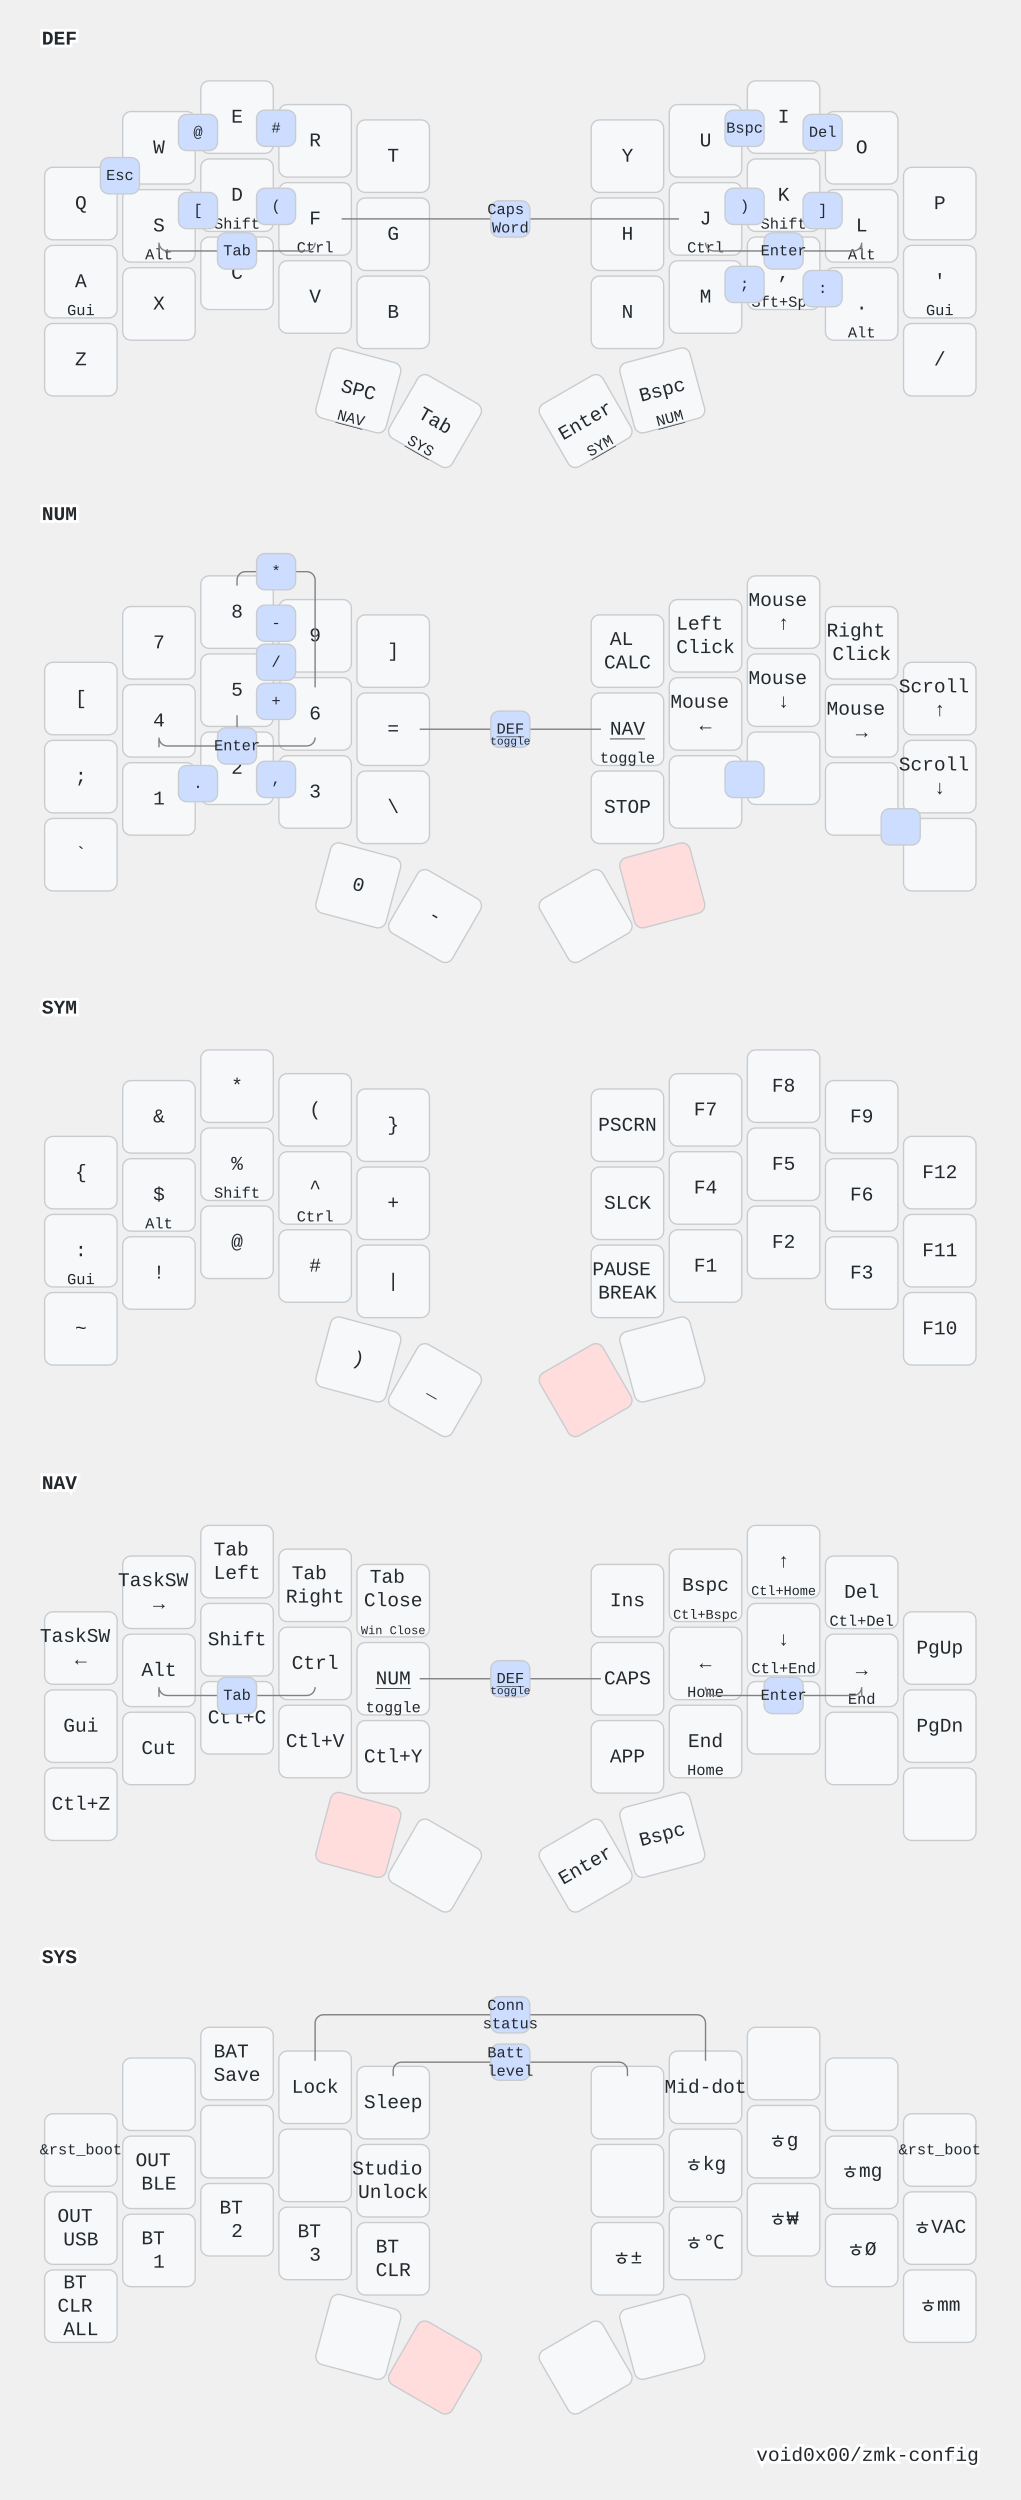
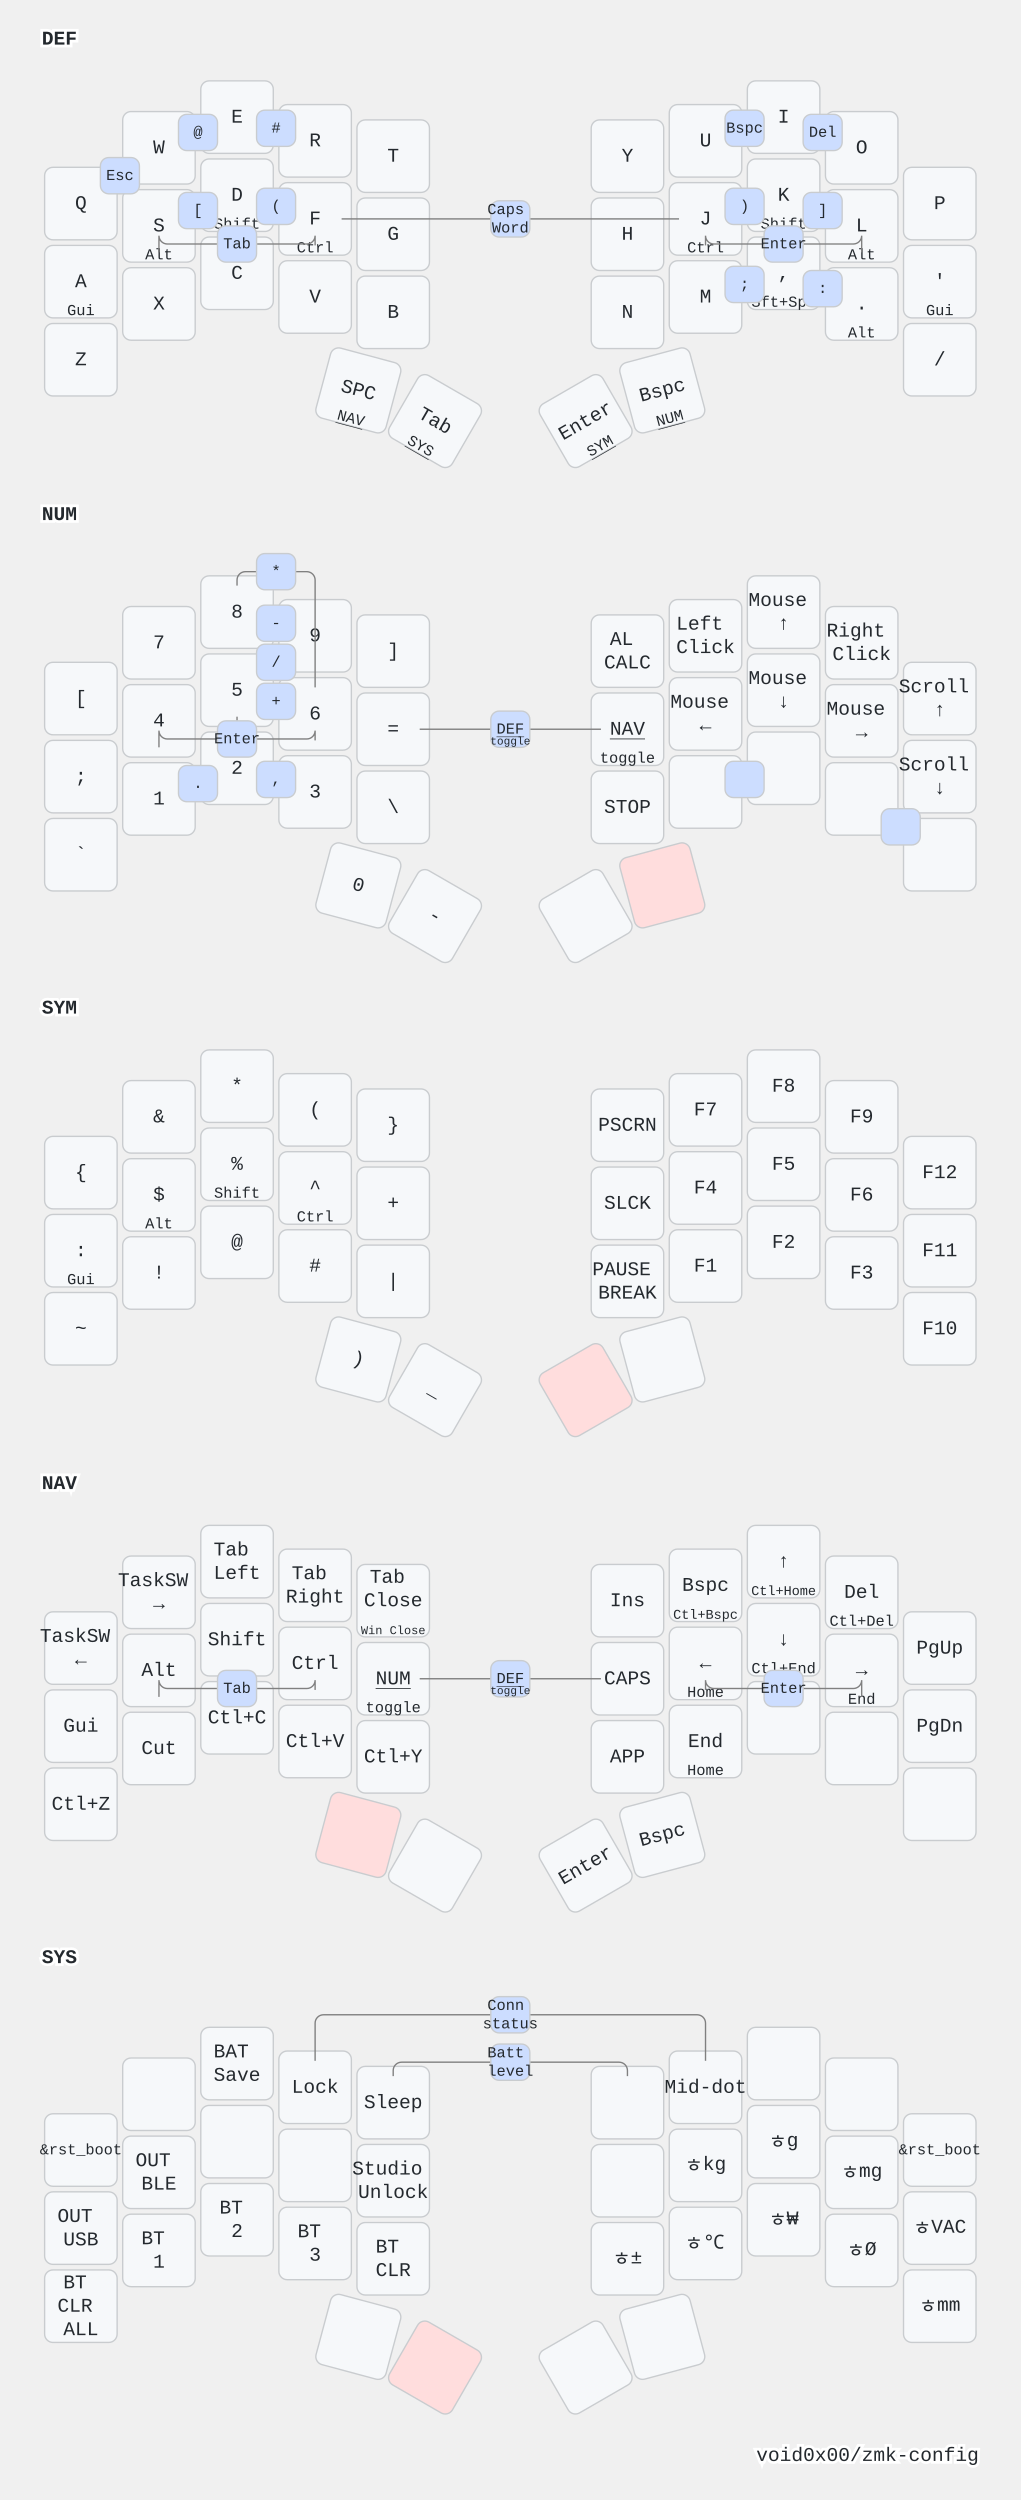
<svg xmlns="http://www.w3.org/2000/svg" xmlns:xlink="http://www.w3.org/1999/xlink" width="732" height="1793" viewBox="0 0 732 1793" class="keymap">
  <defs>/* start glyphs */
<svg id="mdi:play-pause">
      <svg id="mdi-play-pause" viewBox="0 0 24 24">
        <path d="M3,5V19L11,12M13,19H16V5H13M18,5V19H21V5" />
      </svg>
    </svg>
    <svg id="mdi:skip-backward">
      <svg id="mdi-skip-backward" viewBox="0 0 24 24">
        <path d="M20,5V19L13,12M6,5V19H4V5M13,5V19L6,12" />
      </svg>
    </svg>
    <svg id="mdi:skip-forward">
      <svg id="mdi-skip-forward" viewBox="0 0 24 24">
        <path d="M4,5V19L11,12M18,5V19H20V5M11,5V19L18,12" />
      </svg>
    </svg>
    <svg id="mdi:volume-high">
      <svg id="mdi-volume-high" viewBox="0 0 24 24">
        <path d="M14,3.23V5.29C16.89,6.15 19,8.83 19,12C19,15.17 16.89,17.84 14,18.7V20.77C18,19.86 21,16.28 21,12C21,7.72 18,4.14 14,3.23M16.5,12C16.5,10.23 15.5,8.71 14,7.97V16C15.5,15.29 16.5,13.76 16.5,12M3,9V15H7L12,20V4L7,9H3Z" />
      </svg>
    </svg>
    <svg id="mdi:volume-medium">
      <svg id="mdi-volume-medium" viewBox="0 0 24 24">
        <path d="M5,9V15H9L14,20V4L9,9M18.5,12C18.5,10.23 17.5,8.71 16,7.97V16C17.5,15.29 18.5,13.76 18.5,12Z" />
      </svg>
    </svg>
    <svg id="mdi:volume-off">
      <svg id="mdi-volume-off" viewBox="0 0 24 24">
        <path d="M12,4L9.91,6.09L12,8.18M4.27,3L3,4.27L7.73,9H3V15H7L12,20V13.27L16.25,17.53C15.58,18.04 14.83,18.46 14,18.7V20.77C15.38,20.45 16.63,19.82 17.68,18.96L19.73,21L21,19.73L12,10.73M19,12C19,12.94 18.8,13.82 18.46,14.64L19.97,16.15C20.62,14.91 21,13.5 21,12C21,7.72 18,4.14 14,3.23V5.29C16.89,6.15 19,8.83 19,12M16.5,12C16.5,10.23 15.5,8.71 14,7.97V10.18L16.45,12.63C16.5,12.43 16.5,12.21 16.5,12Z" />
      </svg>
    </svg>
  </defs>/* end glyphs */
<style>/* inherit to force styles through use tags */
svg path {
    fill: inherit;
}

/* font and background color specifications */
svg.keymap {
    font-family: SFMono-Regular,Consolas,Liberation Mono,Menlo,monospace;
    font-size: 14px;
    font-kerning: normal;
    text-rendering: optimizeLegibility;
    fill: #24292e;
}

/* default key styling */
rect.key {
    fill: #f6f8fa;
}

rect.key, rect.combo {
    stroke: #c9cccf;
    stroke-width: 1;
}

/* default key side styling, only used is draw_key_sides is set */
rect.side {
    filter: brightness(90%);
}

/* color accent for combo boxes */
rect.combo, rect.combo-separate {
    fill: #cdf;
}

/* color accent for held keys */
rect.held, rect.combo.held {
    fill: #fdd;
}

/* color accent for ghost (optional) keys */
rect.ghost, rect.combo.ghost {
    stroke-dasharray: 4, 4;
    stroke-width: 2;
}

text {
    text-anchor: middle;
    dominant-baseline: middle;
}

/* styling for layer labels */
text.label {
    font-weight: bold;
    text-anchor: start;
    stroke: white;
    stroke-width: 4;
    paint-order: stroke;
}

/* styling for optional footer */
text.footer {
    text-anchor: end;
    dominant-baseline: auto;
    stroke: white;
    stroke-width: 4;
    paint-order: stroke;
}

/* styling for combo tap, and key non-tap label text */
text.combo, text.hold, text.shifted, text.left, text.right {
    font-size: 11px;
}

text.hold {
    text-anchor: middle;
    dominant-baseline: auto;
}

text.shifted {
    text-anchor: middle;
    dominant-baseline: hanging;
}

text.left {
    text-anchor: start;
}

text.right {
    text-anchor: end;
}

text.layer-activator {
    text-decoration: underline;
}

/* styling for hold/shifted label text in combo box */
text.combo.hold, text.combo.shifted, text.combo.left, text.combo.right {
    font-size: 8px;
}

/* lighter symbol for transparent keys */
text.trans {
    fill: #7b7e81;
}

/* styling for combo dendrons */
path.combo {
    stroke-width: 1;
    stroke: gray;
    fill: none;
}

/* Start Tabler Icons Cleanup */
/* cannot use height/width with glyphs */
.icon-tabler &gt; path {
    fill: inherit;
    stroke: inherit;
    stroke-width: 2;
}
/* hide tabler's default box */
.icon-tabler &gt; path[stroke="none"][fill="none"] {
    visibility: hidden;
}
/* End Tabler Icons Cleanup */

@media (prefers-color-scheme: dark) {
svg.keymap { fill: #d1d6db; }
rect.key { fill: #3f4750; }
rect.key, rect.combo { stroke: #60666c; }
rect.combo, rect.combo-separate { fill: #1f3d7a; }
rect.held, rect.combo.held { fill: #854747; }
text.label, text.footer { stroke: black; }
text.trans { fill: #7e8184; }
path.combo { stroke: #7f7f7f; }

}</style>
  <g transform="translate(30, 0)" class="layer-DEF">
    <text x="0" y="28" class="label" id="DEF">DEF</text>
    <g transform="translate(0, 56)">
      <g transform="translate(28, 90)" class="key keypos-0">
        <rect rx="6" ry="6" x="-26" y="-26" width="52" height="52" class="key" />
        <text x="0" y="0" class="key tap">Q</text>
      </g>
      <g transform="translate(84, 50)" class="key keypos-1">
        <rect rx="6" ry="6" x="-26" y="-26" width="52" height="52" class="key" />
        <text x="0" y="0" class="key tap">W</text>
      </g>
      <g transform="translate(140, 28)" class="key keypos-2">
        <rect rx="6" ry="6" x="-26" y="-26" width="52" height="52" class="key" />
        <text x="0" y="0" class="key tap">E</text>
      </g>
      <g transform="translate(196, 45)" class="key keypos-3">
        <rect rx="6" ry="6" x="-26" y="-26" width="52" height="52" class="key" />
        <text x="0" y="0" class="key tap">R</text>
      </g>
      <g transform="translate(252, 56)" class="key keypos-4">
        <rect rx="6" ry="6" x="-26" y="-26" width="52" height="52" class="key" />
        <text x="0" y="0" class="key tap">T</text>
      </g>
      <g transform="translate(420, 56)" class="key keypos-5">
        <rect rx="6" ry="6" x="-26" y="-26" width="52" height="52" class="key" />
        <text x="0" y="0" class="key tap">Y</text>
      </g>
      <g transform="translate(476, 45)" class="key keypos-6">
        <rect rx="6" ry="6" x="-26" y="-26" width="52" height="52" class="key" />
        <text x="0" y="0" class="key tap">U</text>
      </g>
      <g transform="translate(532, 28)" class="key keypos-7">
        <rect rx="6" ry="6" x="-26" y="-26" width="52" height="52" class="key" />
        <text x="0" y="0" class="key tap">I</text>
      </g>
      <g transform="translate(588, 50)" class="key keypos-8">
        <rect rx="6" ry="6" x="-26" y="-26" width="52" height="52" class="key" />
        <text x="0" y="0" class="key tap">O</text>
      </g>
      <g transform="translate(644, 90)" class="key keypos-9">
        <rect rx="6" ry="6" x="-26" y="-26" width="52" height="52" class="key" />
        <text x="0" y="0" class="key tap">P</text>
      </g>
      <g transform="translate(28, 146)" class="key keypos-10">
        <rect rx="6" ry="6" x="-26" y="-26" width="52" height="52" class="key" />
        <text x="0" y="0" class="key tap">A</text>
        <text x="0" y="24" class="key hold">Gui</text>
      </g>
      <g transform="translate(84, 106)" class="key keypos-11">
        <rect rx="6" ry="6" x="-26" y="-26" width="52" height="52" class="key" />
        <text x="0" y="0" class="key tap">S</text>
        <text x="0" y="24" class="key hold">Alt</text>
      </g>
      <g transform="translate(140, 84)" class="key keypos-12">
        <rect rx="6" ry="6" x="-26" y="-26" width="52" height="52" class="key" />
        <text x="0" y="0" class="key tap">D</text>
        <text x="0" y="24" class="key hold">Shift</text>
      </g>
      <g transform="translate(196, 101)" class="key keypos-13">
        <rect rx="6" ry="6" x="-26" y="-26" width="52" height="52" class="key" />
        <text x="0" y="0" class="key tap">F</text>
        <text x="0" y="24" class="key hold">Ctrl</text>
      </g>
      <g transform="translate(252, 112)" class="key keypos-14">
        <rect rx="6" ry="6" x="-26" y="-26" width="52" height="52" class="key" />
        <text x="0" y="0" class="key tap">G</text>
      </g>
      <g transform="translate(420, 112)" class="key keypos-15">
        <rect rx="6" ry="6" x="-26" y="-26" width="52" height="52" class="key" />
        <text x="0" y="0" class="key tap">H</text>
      </g>
      <g transform="translate(476, 101)" class="key keypos-16">
        <rect rx="6" ry="6" x="-26" y="-26" width="52" height="52" class="key" />
        <text x="0" y="0" class="key tap">J</text>
        <text x="0" y="24" class="key hold">Ctrl</text>
      </g>
      <g transform="translate(532, 84)" class="key keypos-17">
        <rect rx="6" ry="6" x="-26" y="-26" width="52" height="52" class="key" />
        <text x="0" y="0" class="key tap">K</text>
        <text x="0" y="24" class="key hold">Shift</text>
      </g>
      <g transform="translate(588, 106)" class="key keypos-18">
        <rect rx="6" ry="6" x="-26" y="-26" width="52" height="52" class="key" />
        <text x="0" y="0" class="key tap">L</text>
        <text x="0" y="24" class="key hold">Alt</text>
      </g>
      <g transform="translate(644, 146)" class="key keypos-19">
        <rect rx="6" ry="6" x="-26" y="-26" width="52" height="52" class="key" />
        <text x="0" y="0" class="key tap">'</text>
        <text x="0" y="24" class="key hold">Gui</text>
      </g>
      <g transform="translate(28, 202)" class="key keypos-20">
        <rect rx="6" ry="6" x="-26" y="-26" width="52" height="52" class="key" />
        <text x="0" y="0" class="key tap">Z</text>
      </g>
      <g transform="translate(84, 162)" class="key keypos-21">
        <rect rx="6" ry="6" x="-26" y="-26" width="52" height="52" class="key" />
        <text x="0" y="0" class="key tap">X</text>
      </g>
      <g transform="translate(140, 140)" class="key keypos-22">
        <rect rx="6" ry="6" x="-26" y="-26" width="52" height="52" class="key" />
        <text x="0" y="0" class="key tap">C</text>
      </g>
      <g transform="translate(196, 157)" class="key keypos-23">
        <rect rx="6" ry="6" x="-26" y="-26" width="52" height="52" class="key" />
        <text x="0" y="0" class="key tap">V</text>
      </g>
      <g transform="translate(252, 168)" class="key keypos-24">
        <rect rx="6" ry="6" x="-26" y="-26" width="52" height="52" class="key" />
        <text x="0" y="0" class="key tap">B</text>
      </g>
      <g transform="translate(420, 168)" class="key keypos-25">
        <rect rx="6" ry="6" x="-26" y="-26" width="52" height="52" class="key" />
        <text x="0" y="0" class="key tap">N</text>
      </g>
      <g transform="translate(476, 157)" class="key keypos-26">
        <rect rx="6" ry="6" x="-26" y="-26" width="52" height="52" class="key" />
        <text x="0" y="0" class="key tap">M</text>
      </g>
      <g transform="translate(532, 140)" class="key keypos-27">
        <rect rx="6" ry="6" x="-26" y="-26" width="52" height="52" class="key" />
        <text x="0" y="0" class="key tap">,</text>
        <text x="0" y="24" class="key hold">Sft+Spc</text>
      </g>
      <g transform="translate(588, 162)" class="key keypos-28">
        <rect rx="6" ry="6" x="-26" y="-26" width="52" height="52" class="key" />
        <text x="0" y="0" class="key tap">.</text>
        <text x="0" y="24" class="key hold">Alt</text>
      </g>
      <g transform="translate(644, 202)" class="key keypos-29">
        <rect rx="6" ry="6" x="-26" y="-26" width="52" height="52" class="key" />
        <text x="0" y="0" class="key tap">/</text>
      </g>
      <g transform="translate(227, 224) rotate(15.0)" class="key keypos-30">
        <rect rx="6" ry="6" x="-26" y="-26" width="52" height="52" class="key" />
        <text x="0" y="0" class="key tap">SPC</text>
        <a href="#NAV">
          <text x="0" y="24" class="key hold layer-activator">NAV</text>
        </a>
      </g>
      <g transform="translate(282, 246) rotate(30.0)" class="key keypos-31">
        <rect rx="6" ry="6" x="-26" y="-26" width="52" height="52" class="key" />
        <text x="0" y="0" class="key tap">Tab</text>
        <a href="#SYS">
          <text x="0" y="24" class="key hold layer-activator">SYS</text>
        </a>
      </g>
      <g transform="translate(390, 246) rotate(-30.0)" class="key keypos-32">
        <rect rx="6" ry="6" x="-26" y="-26" width="52" height="52" class="key" />
        <text x="0" y="0" class="key tap">Enter</text>
        <a href="#SYM">
          <text x="0" y="24" class="key hold layer-activator">SYM</text>
        </a>
      </g>
      <g transform="translate(445, 224) rotate(-15.0)" class="key keypos-33">
        <rect rx="6" ry="6" x="-26" y="-26" width="52" height="52" class="key" />
        <text x="0" y="0" class="key tap">Bspc</text>
        <a href="#NUM">
          <text x="0" y="24" class="key hold layer-activator">NUM</text>
        </a>
      </g>
      <g class="combo combopos-0">
        <rect rx="6" ry="6" x="98" y="26" width="28" height="26" class="combo" />
        <text x="112" y="39" class="combo tap">@</text>
      </g>
      <g class="combo combopos-1">
        <rect rx="6" ry="6" x="154" y="23" width="28" height="26" class="combo" />
        <text x="168" y="36" class="combo tap">#</text>
      </g>
      <g class="combo combopos-2">
        <rect rx="6" ry="6" x="42" y="57" width="28" height="26" class="combo" />
        <text x="56" y="70" class="combo tap">Esc</text>
      </g>
      <g class="combo combopos-3">
        <rect rx="6" ry="6" x="546" y="26" width="28" height="26" class="combo" />
        <text x="560" y="39" class="combo tap">Del</text>
      </g>
      <g class="combo combopos-4">
        <rect rx="6" ry="6" x="490" y="23" width="28" height="26" class="combo" />
        <text x="504" y="36" class="combo tap">Bspc</text>
      </g>
      <g class="combo combopos-5">
        <rect rx="6" ry="6" x="154" y="79" width="28" height="26" class="combo" />
        <text x="168" y="92" class="combo tap">(</text>
      </g>
      <g class="combo combopos-6">
        <rect rx="6" ry="6" x="490" y="79" width="28" height="26" class="combo" />
        <text x="504" y="92" class="combo tap">)</text>
      </g>
      <g class="combo combopos-7">
        <rect rx="6" ry="6" x="98" y="82" width="28" height="26" class="combo" />
        <text x="112" y="95" class="combo tap">[</text>
      </g>
      <g class="combo combopos-8">
        <rect rx="6" ry="6" x="546" y="82" width="28" height="26" class="combo" />
        <text x="560" y="95" class="combo tap">]</text>
      </g>
      <g class="combo combopos-9">
-         <path d="M140,124 h-50 a6.0,6.0 0 0 1 -6.0,-6.0 v7" class="combo" />
-         <path d="M140,124 h50 a6.0,6.0 0 0 0 6.0,-6.0 v1" class="combo" />
-         <rect rx="6" ry="6" x="126" y="111" width="28" height="26" class="combo" />
-         <text x="140" y="124" class="combo tap">Tab</text>
+         <path d="M140,119 h-50 a6.0,6.0 0 0 1 -6.0,-6.0 v12" class="combo" />
+         <path d="M140,119 h50 a6.0,6.0 0 0 0 6.0,-6.0 v7" class="combo" />
+         <rect rx="6" ry="6" x="126" y="106" width="28" height="26" class="combo" />
+         <text x="140" y="119" class="combo tap">Tab</text>
      </g>
      <g class="combo combopos-10">
-         <path d="M532,124 h50 a6.0,6.0 0 0 0 6.0,-6.0 v7" class="combo" />
-         <path d="M532,124 h-50 a6.0,6.0 0 0 1 -6.0,-6.0 v1" class="combo" />
-         <rect rx="6" ry="6" x="518" y="111" width="28" height="26" class="combo" />
-         <text x="532" y="124" class="combo tap">Enter</text>
+         <path d="M532,119 h50 a6.0,6.0 0 0 0 6.0,-6.0 v12" class="combo" />
+         <path d="M532,119 h-50 a6.0,6.0 0 0 1 -6.0,-6.0 v7" class="combo" />
+         <rect rx="6" ry="6" x="518" y="106" width="28" height="26" class="combo" />
+         <text x="532" y="119" class="combo tap">Enter</text>
      </g>
      <g class="combo combopos-11">
        <rect rx="6" ry="6" x="490" y="135" width="28" height="26" class="combo" />
        <text x="504" y="148" class="combo tap">;</text>
      </g>
      <g class="combo combopos-12">
        <rect rx="6" ry="6" x="546" y="138" width="28" height="26" class="combo" />
        <text x="560" y="151" class="combo tap">:</text>
      </g>
      <g class="combo combopos-13">
        <path d="M336,101 l-121,0" class="combo" />
        <path d="M336,101 l121,0" class="combo" />
        <rect rx="6" ry="6" x="322" y="88" width="28" height="26" class="combo" />
        <text x="336" y="101" class="combo tap">
          <tspan x="336" dy="-0.6em">Caps</tspan>
          <tspan x="336" dy="1.2em">Word</tspan>
        </text>
      </g>
    </g>
  </g>
  <g transform="translate(30, 341)" class="layer-NUM">
    <text x="0" y="28" class="label" id="NUM">NUM</text>
    <g transform="translate(0, 70)">
      <g transform="translate(28, 90)" class="key keypos-0">
        <rect rx="6" ry="6" x="-26" y="-26" width="52" height="52" class="key" />
        <text x="0" y="0" class="key tap">[</text>
      </g>
      <g transform="translate(84, 50)" class="key keypos-1">
        <rect rx="6" ry="6" x="-26" y="-26" width="52" height="52" class="key" />
        <text x="0" y="0" class="key tap">7</text>
      </g>
      <g transform="translate(140, 28)" class="key keypos-2">
        <rect rx="6" ry="6" x="-26" y="-26" width="52" height="52" class="key" />
        <text x="0" y="0" class="key tap">8</text>
      </g>
      <g transform="translate(196, 45)" class="key keypos-3">
        <rect rx="6" ry="6" x="-26" y="-26" width="52" height="52" class="key" />
        <text x="0" y="0" class="key tap">9</text>
      </g>
      <g transform="translate(252, 56)" class="key keypos-4">
        <rect rx="6" ry="6" x="-26" y="-26" width="52" height="52" class="key" />
        <text x="0" y="0" class="key tap">]</text>
      </g>
      <g transform="translate(420, 56)" class="key keypos-5">
        <rect rx="6" ry="6" x="-26" y="-26" width="52" height="52" class="key" />
        <text x="0" y="0" class="key tap">
          <tspan x="0" dy="-0.6em">AL</tspan>
          <tspan x="0" dy="1.2em">CALC</tspan>
        </text>
      </g>
      <g transform="translate(476, 45)" class="key keypos-6">
        <rect rx="6" ry="6" x="-26" y="-26" width="52" height="52" class="key" />
        <text x="0" y="0" class="key tap">
          <tspan x="0" dy="-0.6em">Left</tspan>
          <tspan x="0" dy="1.2em">Click</tspan>
        </text>
      </g>
      <g transform="translate(532, 28)" class="key keypos-7">
        <rect rx="6" ry="6" x="-26" y="-26" width="52" height="52" class="key" />
        <text x="0" y="0" class="key tap">
          <tspan x="0" dy="-0.6em">Mouse</tspan>
          <tspan x="0" dy="1.2em">↑</tspan>
        </text>
      </g>
      <g transform="translate(588, 50)" class="key keypos-8">
        <rect rx="6" ry="6" x="-26" y="-26" width="52" height="52" class="key" />
        <text x="0" y="0" class="key tap">
          <tspan x="0" dy="-0.6em">Right</tspan>
          <tspan x="0" dy="1.2em">Click</tspan>
        </text>
      </g>
      <g transform="translate(644, 90)" class="key keypos-9">
        <rect rx="6" ry="6" x="-26" y="-26" width="52" height="52" class="key" />
        <text x="0" y="0" class="key tap">
          <tspan x="0" dy="-0.6em">Scroll</tspan>
          <tspan x="0" dy="1.2em">↑</tspan>
        </text>
      </g>
      <g transform="translate(28, 146)" class="key keypos-10">
        <rect rx="6" ry="6" x="-26" y="-26" width="52" height="52" class="key" />
        <text x="0" y="0" class="key tap">;</text>
      </g>
      <g transform="translate(84, 106)" class="key keypos-11">
        <rect rx="6" ry="6" x="-26" y="-26" width="52" height="52" class="key" />
        <text x="0" y="0" class="key tap">4</text>
      </g>
      <g transform="translate(140, 84)" class="key keypos-12">
        <rect rx="6" ry="6" x="-26" y="-26" width="52" height="52" class="key" />
        <text x="0" y="0" class="key tap">5</text>
      </g>
      <g transform="translate(196, 101)" class="key keypos-13">
        <rect rx="6" ry="6" x="-26" y="-26" width="52" height="52" class="key" />
        <text x="0" y="0" class="key tap">6</text>
      </g>
      <g transform="translate(252, 112)" class="key keypos-14">
        <rect rx="6" ry="6" x="-26" y="-26" width="52" height="52" class="key" />
        <text x="0" y="0" class="key tap">=</text>
      </g>
      <g transform="translate(420, 112)" class="key keypos-15">
        <rect rx="6" ry="6" x="-26" y="-26" width="52" height="52" class="key" />
        <a href="#NAV">
          <text x="0" y="0" class="key tap layer-activator">NAV</text>
        </a>
        <text x="0" y="24" class="key hold">toggle</text>
      </g>
      <g transform="translate(476, 101)" class="key keypos-16">
        <rect rx="6" ry="6" x="-26" y="-26" width="52" height="52" class="key" />
        <text x="0" y="0" class="key tap">
          <tspan x="0" dy="-0.6em">Mouse</tspan>
          <tspan x="0" dy="1.2em">←</tspan>
        </text>
      </g>
      <g transform="translate(532, 84)" class="key keypos-17">
        <rect rx="6" ry="6" x="-26" y="-26" width="52" height="52" class="key" />
        <text x="0" y="0" class="key tap">
          <tspan x="0" dy="-0.6em">Mouse</tspan>
          <tspan x="0" dy="1.2em">↓</tspan>
        </text>
      </g>
      <g transform="translate(588, 106)" class="key keypos-18">
        <rect rx="6" ry="6" x="-26" y="-26" width="52" height="52" class="key" />
        <text x="0" y="0" class="key tap">
          <tspan x="0" dy="-0.6em">Mouse</tspan>
          <tspan x="0" dy="1.2em">→</tspan>
        </text>
      </g>
      <g transform="translate(644, 146)" class="key keypos-19">
        <rect rx="6" ry="6" x="-26" y="-26" width="52" height="52" class="key" />
        <text x="0" y="0" class="key tap">
          <tspan x="0" dy="-0.6em">Scroll</tspan>
          <tspan x="0" dy="1.2em">↓</tspan>
        </text>
      </g>
      <g transform="translate(28, 202)" class="key keypos-20">
        <rect rx="6" ry="6" x="-26" y="-26" width="52" height="52" class="key" />
        <text x="0" y="0" class="key tap">`</text>
      </g>
      <g transform="translate(84, 162)" class="key keypos-21">
        <rect rx="6" ry="6" x="-26" y="-26" width="52" height="52" class="key" />
        <text x="0" y="0" class="key tap">1</text>
      </g>
      <g transform="translate(140, 140)" class="key keypos-22">
        <rect rx="6" ry="6" x="-26" y="-26" width="52" height="52" class="key" />
        <text x="0" y="0" class="key tap">2</text>
      </g>
      <g transform="translate(196, 157)" class="key keypos-23">
        <rect rx="6" ry="6" x="-26" y="-26" width="52" height="52" class="key" />
        <text x="0" y="0" class="key tap">3</text>
      </g>
      <g transform="translate(252, 168)" class="key keypos-24">
        <rect rx="6" ry="6" x="-26" y="-26" width="52" height="52" class="key" />
        <text x="0" y="0" class="key tap">\</text>
      </g>
      <g transform="translate(420, 168)" class="key keypos-25">
        <rect rx="6" ry="6" x="-26" y="-26" width="52" height="52" class="key" />
        <text x="0" y="0" class="key tap">STOP</text>
      </g>
      <g transform="translate(476, 157)" class="key keypos-26">
        <rect rx="6" ry="6" x="-26" y="-26" width="52" height="52" class="key" />
        <use href="#mdi:skip-backward" xlink:href="#mdi:skip-backward" x="-7" y="-7" height="14" width="14.0" class="key tap glyph mdi:skip-backward" />
      </g>
      <g transform="translate(532, 140)" class="key keypos-27">
        <rect rx="6" ry="6" x="-26" y="-26" width="52" height="52" class="key" />
        <use href="#mdi:skip-forward" xlink:href="#mdi:skip-forward" x="-7" y="-7" height="14" width="14.0" class="key tap glyph mdi:skip-forward" />
      </g>
      <g transform="translate(588, 162)" class="key keypos-28">
        <rect rx="6" ry="6" x="-26" y="-26" width="52" height="52" class="key" />
        <use href="#mdi:volume-medium" xlink:href="#mdi:volume-medium" x="-7" y="-7" height="14" width="14.0" class="key tap glyph mdi:volume-medium" />
      </g>
      <g transform="translate(644, 202)" class="key keypos-29">
        <rect rx="6" ry="6" x="-26" y="-26" width="52" height="52" class="key" />
        <use href="#mdi:volume-high" xlink:href="#mdi:volume-high" x="-7" y="-7" height="14" width="14.0" class="key tap glyph mdi:volume-high" />
      </g>
      <g transform="translate(227, 224) rotate(15.0)" class="key keypos-30">
        <rect rx="6" ry="6" x="-26" y="-26" width="52" height="52" class="key" />
        <text x="0" y="0" class="key tap">0</text>
      </g>
      <g transform="translate(282, 246) rotate(30.0)" class="key keypos-31">
        <rect rx="6" ry="6" x="-26" y="-26" width="52" height="52" class="key" />
        <text x="0" y="0" class="key tap">-</text>
      </g>
      <g transform="translate(390, 246) rotate(-30.0)" class="key trans keypos-32">
        <rect rx="6" ry="6" x="-26" y="-26" width="52" height="52" class="key trans" />
      </g>
      <g transform="translate(445, 224) rotate(-15.0)" class="key held keypos-33">
        <rect rx="6" ry="6" x="-26" y="-26" width="52" height="52" class="key held" />
      </g>
      <g class="combo combopos-0">
        <rect rx="6" ry="6" x="602" y="169" width="28" height="26" class="combo" />
        <use href="#mdi:volume-off" xlink:href="#mdi:volume-off" x="609" y="175" height="14" width="14.0" class="combo tap glyph mdi:volume-off" />
      </g>
      <g class="combo combopos-1">
        <rect rx="6" ry="6" x="490" y="135" width="28" height="26" class="combo" />
        <use href="#mdi:play-pause" xlink:href="#mdi:play-pause" x="497" y="141" height="14" width="14.0" class="combo tap glyph mdi:play-pause" />
      </g>
      <g class="combo combopos-2">
        <path d="M336,112 l-65,0" class="combo" />
        <path d="M336,112 l65,0" class="combo" />
        <rect rx="6" ry="6" x="322" y="99" width="28" height="26" class="combo" />
        <a href="#DEF">
          <text x="336" y="112" class="combo tap layer-activator">DEF</text>
        </a>
        <text x="336" y="123" class="combo hold">toggle</text>
      </g>
      <g class="combo combopos-3">
        <rect rx="6" ry="6" x="154" y="79" width="28" height="26" class="combo" />
        <text x="168" y="92" class="combo tap">+</text>
      </g>
      <g class="combo combopos-4">
        <rect rx="6" ry="6" x="154" y="23" width="28" height="26" class="combo" />
        <text x="168" y="36" class="combo tap">-</text>
      </g>
      <g class="combo combopos-5">
        <path d="M168,-1 h-22 a6.0,6.0 0 0 0 -6.0,6.0 v4" class="combo" />
        <path d="M168,-1 h22 a6.0,6.0 0 0 1 6.0,6.0 v77" class="combo" />
        <rect rx="6" ry="6" x="154" y="-14" width="28" height="26" class="combo" />
        <text x="168" y="-1" class="combo tap">*</text>
      </g>
      <g class="combo combopos-6">
        <rect rx="6" ry="6" x="154" y="51" width="28" height="26" class="combo" />
        <text x="168" y="64" class="combo tap">/</text>
      </g>
      <g class="combo combopos-7">
        <rect rx="6" ry="6" x="154" y="135" width="28" height="26" class="combo" />
        <text x="168" y="148" class="combo tap">,</text>
      </g>
      <g class="combo combopos-8">
        <rect rx="6" ry="6" x="98" y="138" width="28" height="26" class="combo" />
        <text x="112" y="151" class="combo tap">.</text>
      </g>
      <g class="combo combopos-9">
-         <path d="M140,124 h-50 a6.0,6.0 0 0 1 -6.0,-6.0 v7" class="combo" />
-         <path d="M140,124 l0,-22" class="combo" />
-         <path d="M140,124 h50 a6.0,6.0 0 0 0 6.0,-6.0 v1" class="combo" />
-         <rect rx="6" ry="6" x="126" y="111" width="28" height="26" class="combo" />
-         <text x="140" y="124" class="combo tap">Enter</text>
+         <path d="M140,119 h-50 a6.0,6.0 0 0 1 -6.0,-6.0 v12" class="combo" />
+         <path d="M140,119 l0,-16" class="combo" />
+         <path d="M140,119 h50 a6.0,6.0 0 0 0 6.0,-6.0 v7" class="combo" />
+         <rect rx="6" ry="6" x="126" y="106" width="28" height="26" class="combo" />
+         <text x="140" y="119" class="combo tap">Enter</text>
      </g>
    </g>
  </g>
  <g transform="translate(30, 695)" class="layer-SYM">
    <text x="0" y="28" class="label" id="SYM">SYM</text>
    <g transform="translate(0, 56)">
      <g transform="translate(28, 90)" class="key keypos-0">
        <rect rx="6" ry="6" x="-26" y="-26" width="52" height="52" class="key" />
        <text x="0" y="0" class="key tap">{</text>
      </g>
      <g transform="translate(84, 50)" class="key keypos-1">
        <rect rx="6" ry="6" x="-26" y="-26" width="52" height="52" class="key" />
        <text x="0" y="0" class="key tap">&amp;</text>
      </g>
      <g transform="translate(140, 28)" class="key keypos-2">
        <rect rx="6" ry="6" x="-26" y="-26" width="52" height="52" class="key" />
        <text x="0" y="0" class="key tap">*</text>
      </g>
      <g transform="translate(196, 45)" class="key keypos-3">
        <rect rx="6" ry="6" x="-26" y="-26" width="52" height="52" class="key" />
        <text x="0" y="0" class="key tap">(</text>
      </g>
      <g transform="translate(252, 56)" class="key keypos-4">
        <rect rx="6" ry="6" x="-26" y="-26" width="52" height="52" class="key" />
        <text x="0" y="0" class="key tap">}</text>
      </g>
      <g transform="translate(420, 56)" class="key keypos-5">
        <rect rx="6" ry="6" x="-26" y="-26" width="52" height="52" class="key" />
        <text x="0" y="0" class="key tap">PSCRN</text>
      </g>
      <g transform="translate(476, 45)" class="key keypos-6">
        <rect rx="6" ry="6" x="-26" y="-26" width="52" height="52" class="key" />
        <text x="0" y="0" class="key tap">F7</text>
      </g>
      <g transform="translate(532, 28)" class="key keypos-7">
        <rect rx="6" ry="6" x="-26" y="-26" width="52" height="52" class="key" />
        <text x="0" y="0" class="key tap">F8</text>
      </g>
      <g transform="translate(588, 50)" class="key keypos-8">
        <rect rx="6" ry="6" x="-26" y="-26" width="52" height="52" class="key" />
        <text x="0" y="0" class="key tap">F9</text>
      </g>
      <g transform="translate(644, 90)" class="key keypos-9">
        <rect rx="6" ry="6" x="-26" y="-26" width="52" height="52" class="key" />
        <text x="0" y="0" class="key tap">F12</text>
      </g>
      <g transform="translate(28, 146)" class="key keypos-10">
        <rect rx="6" ry="6" x="-26" y="-26" width="52" height="52" class="key" />
        <text x="0" y="0" class="key tap">:</text>
        <text x="0" y="24" class="key hold">Gui</text>
      </g>
      <g transform="translate(84, 106)" class="key keypos-11">
        <rect rx="6" ry="6" x="-26" y="-26" width="52" height="52" class="key" />
        <text x="0" y="0" class="key tap">$</text>
        <text x="0" y="24" class="key hold">Alt</text>
      </g>
      <g transform="translate(140, 84)" class="key keypos-12">
        <rect rx="6" ry="6" x="-26" y="-26" width="52" height="52" class="key" />
        <text x="0" y="0" class="key tap">%</text>
        <text x="0" y="24" class="key hold">Shift</text>
      </g>
      <g transform="translate(196, 101)" class="key keypos-13">
        <rect rx="6" ry="6" x="-26" y="-26" width="52" height="52" class="key" />
        <text x="0" y="0" class="key tap">^</text>
        <text x="0" y="24" class="key hold">Ctrl</text>
      </g>
      <g transform="translate(252, 112)" class="key keypos-14">
        <rect rx="6" ry="6" x="-26" y="-26" width="52" height="52" class="key" />
        <text x="0" y="0" class="key tap">+</text>
      </g>
      <g transform="translate(420, 112)" class="key keypos-15">
        <rect rx="6" ry="6" x="-26" y="-26" width="52" height="52" class="key" />
        <text x="0" y="0" class="key tap">SLCK</text>
      </g>
      <g transform="translate(476, 101)" class="key keypos-16">
        <rect rx="6" ry="6" x="-26" y="-26" width="52" height="52" class="key" />
        <text x="0" y="0" class="key tap">F4</text>
      </g>
      <g transform="translate(532, 84)" class="key keypos-17">
        <rect rx="6" ry="6" x="-26" y="-26" width="52" height="52" class="key" />
        <text x="0" y="0" class="key tap">F5</text>
      </g>
      <g transform="translate(588, 106)" class="key keypos-18">
        <rect rx="6" ry="6" x="-26" y="-26" width="52" height="52" class="key" />
        <text x="0" y="0" class="key tap">F6</text>
      </g>
      <g transform="translate(644, 146)" class="key keypos-19">
        <rect rx="6" ry="6" x="-26" y="-26" width="52" height="52" class="key" />
        <text x="0" y="0" class="key tap">F11</text>
      </g>
      <g transform="translate(28, 202)" class="key keypos-20">
        <rect rx="6" ry="6" x="-26" y="-26" width="52" height="52" class="key" />
        <text x="0" y="0" class="key tap">~</text>
      </g>
      <g transform="translate(84, 162)" class="key keypos-21">
        <rect rx="6" ry="6" x="-26" y="-26" width="52" height="52" class="key" />
        <text x="0" y="0" class="key tap">!</text>
      </g>
      <g transform="translate(140, 140)" class="key keypos-22">
        <rect rx="6" ry="6" x="-26" y="-26" width="52" height="52" class="key" />
        <text x="0" y="0" class="key tap">@</text>
      </g>
      <g transform="translate(196, 157)" class="key keypos-23">
        <rect rx="6" ry="6" x="-26" y="-26" width="52" height="52" class="key" />
        <text x="0" y="0" class="key tap">#</text>
      </g>
      <g transform="translate(252, 168)" class="key keypos-24">
        <rect rx="6" ry="6" x="-26" y="-26" width="52" height="52" class="key" />
        <text x="0" y="0" class="key tap">|</text>
      </g>
      <g transform="translate(420, 168)" class="key keypos-25">
        <rect rx="6" ry="6" x="-26" y="-26" width="52" height="52" class="key" />
        <text x="0" y="0" class="key tap">
          <tspan x="0" dy="-0.6em">PAUSE</tspan>
          <tspan x="0" dy="1.2em">BREAK</tspan>
        </text>
      </g>
      <g transform="translate(476, 157)" class="key keypos-26">
        <rect rx="6" ry="6" x="-26" y="-26" width="52" height="52" class="key" />
        <text x="0" y="0" class="key tap">F1</text>
      </g>
      <g transform="translate(532, 140)" class="key keypos-27">
        <rect rx="6" ry="6" x="-26" y="-26" width="52" height="52" class="key" />
        <text x="0" y="0" class="key tap">F2</text>
      </g>
      <g transform="translate(588, 162)" class="key keypos-28">
        <rect rx="6" ry="6" x="-26" y="-26" width="52" height="52" class="key" />
        <text x="0" y="0" class="key tap">F3</text>
      </g>
      <g transform="translate(644, 202)" class="key keypos-29">
        <rect rx="6" ry="6" x="-26" y="-26" width="52" height="52" class="key" />
        <text x="0" y="0" class="key tap">F10</text>
      </g>
      <g transform="translate(227, 224) rotate(15.0)" class="key keypos-30">
        <rect rx="6" ry="6" x="-26" y="-26" width="52" height="52" class="key" />
        <text x="0" y="0" class="key tap">)</text>
      </g>
      <g transform="translate(282, 246) rotate(30.0)" class="key keypos-31">
        <rect rx="6" ry="6" x="-26" y="-26" width="52" height="52" class="key" />
        <text x="0" y="0" class="key tap">_</text>
      </g>
      <g transform="translate(390, 246) rotate(-30.0)" class="key held keypos-32">
        <rect rx="6" ry="6" x="-26" y="-26" width="52" height="52" class="key held" />
      </g>
      <g transform="translate(445, 224) rotate(-15.0)" class="key trans keypos-33">
        <rect rx="6" ry="6" x="-26" y="-26" width="52" height="52" class="key trans" />
      </g>
    </g>
  </g>
  <g transform="translate(30, 1036)" class="layer-NAV">
    <text x="0" y="28" class="label" id="NAV">NAV</text>
    <g transform="translate(0, 56)">
      <g transform="translate(28, 90)" class="key keypos-0">
        <rect rx="6" ry="6" x="-26" y="-26" width="52" height="52" class="key" />
        <text x="0" y="0" class="key tap">
          <tspan x="0" dy="-0.6em">TaskSW</tspan>
          <tspan x="0" dy="1.2em">←</tspan>
        </text>
      </g>
      <g transform="translate(84, 50)" class="key keypos-1">
        <rect rx="6" ry="6" x="-26" y="-26" width="52" height="52" class="key" />
        <text x="0" y="0" class="key tap">
          <tspan x="0" dy="-0.6em">TaskSW</tspan>
          <tspan x="0" dy="1.2em">→</tspan>
        </text>
      </g>
      <g transform="translate(140, 28)" class="key keypos-2">
        <rect rx="6" ry="6" x="-26" y="-26" width="52" height="52" class="key" />
        <text x="0" y="0" class="key tap">
          <tspan x="0" dy="-0.6em">Tab</tspan>
          <tspan x="0" dy="1.2em">Left</tspan>
        </text>
      </g>
      <g transform="translate(196, 45)" class="key keypos-3">
        <rect rx="6" ry="6" x="-26" y="-26" width="52" height="52" class="key" />
        <text x="0" y="0" class="key tap">
          <tspan x="0" dy="-0.6em">Tab</tspan>
          <tspan x="0" dy="1.2em">Right</tspan>
        </text>
      </g>
      <g transform="translate(252, 56)" class="key keypos-4">
        <rect rx="6" ry="6" x="-26" y="-26" width="52" height="52" class="key" />
        <text x="0" y="0" class="key tap">
          <tspan x="0" dy="-1.2em">Tab</tspan>
          <tspan x="0" dy="1.2em">Close</tspan>
        </text>
        <text x="0" y="24" class="key hold">
          <tspan style="font-size: 78%">Win Close</tspan>
        </text>
      </g>
      <g transform="translate(420, 56)" class="key keypos-5">
        <rect rx="6" ry="6" x="-26" y="-26" width="52" height="52" class="key" />
        <text x="0" y="0" class="key tap">Ins</text>
      </g>
      <g transform="translate(476, 45)" class="key keypos-6">
        <rect rx="6" ry="6" x="-26" y="-26" width="52" height="52" class="key" />
        <text x="0" y="0" class="key tap">Bspc</text>
        <text x="0" y="24" class="key hold">
          <tspan style="font-size: 88%">Ctl+Bspc</tspan>
        </text>
      </g>
      <g transform="translate(532, 28)" class="key keypos-7">
        <rect rx="6" ry="6" x="-26" y="-26" width="52" height="52" class="key" />
        <text x="0" y="0" class="key tap">↑</text>
        <text x="0" y="24" class="key hold">
          <tspan style="font-size: 88%">Ctl+Home</tspan>
        </text>
      </g>
      <g transform="translate(588, 50)" class="key keypos-8">
        <rect rx="6" ry="6" x="-26" y="-26" width="52" height="52" class="key" />
        <text x="0" y="0" class="key tap">Del</text>
        <text x="0" y="24" class="key hold">Ctl+Del</text>
      </g>
      <g transform="translate(644, 90)" class="key keypos-9">
        <rect rx="6" ry="6" x="-26" y="-26" width="52" height="52" class="key" />
        <text x="0" y="0" class="key tap">PgUp</text>
      </g>
      <g transform="translate(28, 146)" class="key keypos-10">
        <rect rx="6" ry="6" x="-26" y="-26" width="52" height="52" class="key" />
        <text x="0" y="0" class="key tap">Gui</text>
      </g>
      <g transform="translate(84, 106)" class="key keypos-11">
        <rect rx="6" ry="6" x="-26" y="-26" width="52" height="52" class="key" />
        <text x="0" y="0" class="key tap">Alt</text>
      </g>
      <g transform="translate(140, 84)" class="key keypos-12">
        <rect rx="6" ry="6" x="-26" y="-26" width="52" height="52" class="key" />
        <text x="0" y="0" class="key tap">Shift</text>
      </g>
      <g transform="translate(196, 101)" class="key keypos-13">
        <rect rx="6" ry="6" x="-26" y="-26" width="52" height="52" class="key" />
        <text x="0" y="0" class="key tap">Ctrl</text>
      </g>
      <g transform="translate(252, 112)" class="key keypos-14">
        <rect rx="6" ry="6" x="-26" y="-26" width="52" height="52" class="key" />
        <a href="#NUM">
          <text x="0" y="0" class="key tap layer-activator">NUM</text>
        </a>
        <text x="0" y="24" class="key hold">toggle</text>
      </g>
      <g transform="translate(420, 112)" class="key keypos-15">
        <rect rx="6" ry="6" x="-26" y="-26" width="52" height="52" class="key" />
        <text x="0" y="0" class="key tap">CAPS</text>
      </g>
      <g transform="translate(476, 101)" class="key keypos-16">
        <rect rx="6" ry="6" x="-26" y="-26" width="52" height="52" class="key" />
        <text x="0" y="0" class="key tap">←</text>
        <text x="0" y="24" class="key hold">Home</text>
      </g>
      <g transform="translate(532, 84)" class="key keypos-17">
        <rect rx="6" ry="6" x="-26" y="-26" width="52" height="52" class="key" />
        <text x="0" y="0" class="key tap">↓</text>
        <text x="0" y="24" class="key hold">Ctl+End</text>
      </g>
      <g transform="translate(588, 106)" class="key keypos-18">
        <rect rx="6" ry="6" x="-26" y="-26" width="52" height="52" class="key" />
        <text x="0" y="0" class="key tap">→</text>
        <text x="0" y="24" class="key hold">End</text>
      </g>
      <g transform="translate(644, 146)" class="key keypos-19">
        <rect rx="6" ry="6" x="-26" y="-26" width="52" height="52" class="key" />
        <text x="0" y="0" class="key tap">PgDn</text>
      </g>
      <g transform="translate(28, 202)" class="key keypos-20">
        <rect rx="6" ry="6" x="-26" y="-26" width="52" height="52" class="key" />
        <text x="0" y="0" class="key tap">Ctl+Z</text>
      </g>
      <g transform="translate(84, 162)" class="key keypos-21">
        <rect rx="6" ry="6" x="-26" y="-26" width="52" height="52" class="key" />
        <text x="0" y="0" class="key tap">Cut</text>
      </g>
      <g transform="translate(140, 140)" class="key keypos-22">
        <rect rx="6" ry="6" x="-26" y="-26" width="52" height="52" class="key" />
        <text x="0" y="0" class="key tap">Ctl+C</text>
      </g>
      <g transform="translate(196, 157)" class="key keypos-23">
        <rect rx="6" ry="6" x="-26" y="-26" width="52" height="52" class="key" />
        <text x="0" y="0" class="key tap">Ctl+V</text>
      </g>
      <g transform="translate(252, 168)" class="key keypos-24">
        <rect rx="6" ry="6" x="-26" y="-26" width="52" height="52" class="key" />
        <text x="0" y="0" class="key tap">Ctl+Y</text>
      </g>
      <g transform="translate(420, 168)" class="key keypos-25">
        <rect rx="6" ry="6" x="-26" y="-26" width="52" height="52" class="key" />
        <text x="0" y="0" class="key tap">APP</text>
      </g>
      <g transform="translate(476, 157)" class="key keypos-26">
        <rect rx="6" ry="6" x="-26" y="-26" width="52" height="52" class="key" />
        <text x="0" y="0" class="key tap">End</text>
        <text x="0" y="24" class="key hold">Home</text>
      </g>
      <g transform="translate(532, 140)" class="key keypos-27">
        <rect rx="6" ry="6" x="-26" y="-26" width="52" height="52" class="key" />
      </g>
      <g transform="translate(588, 162)" class="key keypos-28">
        <rect rx="6" ry="6" x="-26" y="-26" width="52" height="52" class="key" />
      </g>
      <g transform="translate(644, 202)" class="key keypos-29">
        <rect rx="6" ry="6" x="-26" y="-26" width="52" height="52" class="key" />
      </g>
      <g transform="translate(227, 224) rotate(15.0)" class="key held keypos-30">
        <rect rx="6" ry="6" x="-26" y="-26" width="52" height="52" class="key held" />
      </g>
      <g transform="translate(282, 246) rotate(30.0)" class="key trans keypos-31">
        <rect rx="6" ry="6" x="-26" y="-26" width="52" height="52" class="key trans" />
      </g>
      <g transform="translate(390, 246) rotate(-30.0)" class="key keypos-32">
        <rect rx="6" ry="6" x="-26" y="-26" width="52" height="52" class="key" />
        <text x="0" y="0" class="key tap">Enter</text>
      </g>
      <g transform="translate(445, 224) rotate(-15.0)" class="key keypos-33">
        <rect rx="6" ry="6" x="-26" y="-26" width="52" height="52" class="key" />
        <text x="0" y="0" class="key tap">Bspc</text>
      </g>
      <g class="combo combopos-0">
-         <path d="M140,124 h-50 a6.0,6.0 0 0 1 -6.0,-6.0 v7" class="combo" />
-         <path d="M140,124 h50 a6.0,6.0 0 0 0 6.0,-6.0 v1" class="combo" />
-         <rect rx="6" ry="6" x="126" y="111" width="28" height="26" class="combo" />
-         <text x="140" y="124" class="combo tap">Tab</text>
+         <path d="M140,119 h-50 a6.0,6.0 0 0 1 -6.0,-6.0 v12" class="combo" />
+         <path d="M140,119 h50 a6.0,6.0 0 0 0 6.0,-6.0 v7" class="combo" />
+         <rect rx="6" ry="6" x="126" y="106" width="28" height="26" class="combo" />
+         <text x="140" y="119" class="combo tap">Tab</text>
      </g>
      <g class="combo combopos-1">
-         <path d="M532,124 h50 a6.0,6.0 0 0 0 6.0,-6.0 v7" class="combo" />
-         <path d="M532,124 h-50 a6.0,6.0 0 0 1 -6.0,-6.0 v1" class="combo" />
-         <rect rx="6" ry="6" x="518" y="111" width="28" height="26" class="combo" />
-         <text x="532" y="124" class="combo tap">Enter</text>
+         <path d="M532,119 h50 a6.0,6.0 0 0 0 6.0,-6.0 v12" class="combo" />
+         <path d="M532,119 h-50 a6.0,6.0 0 0 1 -6.0,-6.0 v7" class="combo" />
+         <rect rx="6" ry="6" x="518" y="106" width="28" height="26" class="combo" />
+         <text x="532" y="119" class="combo tap">Enter</text>
      </g>
      <g class="combo combopos-2">
        <path d="M336,112 l-65,0" class="combo" />
        <path d="M336,112 l65,0" class="combo" />
        <rect rx="6" ry="6" x="322" y="99" width="28" height="26" class="combo" />
        <a href="#DEF">
          <text x="336" y="112" class="combo tap layer-activator">DEF</text>
        </a>
        <text x="336" y="123" class="combo hold">toggle</text>
      </g>
    </g>
  </g>
  <g transform="translate(30, 1376)" class="layer-SYS">
    <text x="0" y="28" class="label" id="SYS">SYS</text>
    <g transform="translate(0, 76)">
      <g transform="translate(28, 90)" class="key keypos-0">
        <rect rx="6" ry="6" x="-26" y="-26" width="52" height="52" class="key" />
        <text x="0" y="0" class="key tap">
          <tspan style="font-size: 78%">&amp;rst_boot</tspan>
        </text>
      </g>
      <g transform="translate(84, 50)" class="key keypos-1">
        <rect rx="6" ry="6" x="-26" y="-26" width="52" height="52" class="key" />
      </g>
      <g transform="translate(140, 28)" class="key keypos-2">
        <rect rx="6" ry="6" x="-26" y="-26" width="52" height="52" class="key" />
        <text x="0" y="0" class="key tap">
          <tspan x="0" dy="-0.6em">BAT</tspan>
          <tspan x="0" dy="1.2em">Save</tspan>
        </text>
      </g>
      <g transform="translate(196, 45)" class="key keypos-3">
        <rect rx="6" ry="6" x="-26" y="-26" width="52" height="52" class="key" />
        <text x="0" y="0" class="key tap">Lock</text>
      </g>
      <g transform="translate(252, 56)" class="key keypos-4">
        <rect rx="6" ry="6" x="-26" y="-26" width="52" height="52" class="key" />
        <text x="0" y="0" class="key tap">Sleep</text>
      </g>
      <g transform="translate(420, 56)" class="key keypos-5">
        <rect rx="6" ry="6" x="-26" y="-26" width="52" height="52" class="key" />
      </g>
      <g transform="translate(476, 45)" class="key keypos-6">
        <rect rx="6" ry="6" x="-26" y="-26" width="52" height="52" class="key" />
        <text x="0" y="0" class="key tap">Mid-dot</text>
      </g>
      <g transform="translate(532, 28)" class="key keypos-7">
        <rect rx="6" ry="6" x="-26" y="-26" width="52" height="52" class="key" />
      </g>
      <g transform="translate(588, 50)" class="key keypos-8">
        <rect rx="6" ry="6" x="-26" y="-26" width="52" height="52" class="key" />
      </g>
      <g transform="translate(644, 90)" class="key keypos-9">
        <rect rx="6" ry="6" x="-26" y="-26" width="52" height="52" class="key" />
        <text x="0" y="0" class="key tap">
          <tspan style="font-size: 78%">&amp;rst_boot</tspan>
        </text>
      </g>
      <g transform="translate(28, 146)" class="key keypos-10">
        <rect rx="6" ry="6" x="-26" y="-26" width="52" height="52" class="key" />
        <text x="0" y="0" class="key tap">
          <tspan x="0" dy="-0.6em">OUT</tspan>
          <tspan x="0" dy="1.2em">USB</tspan>
        </text>
      </g>
      <g transform="translate(84, 106)" class="key keypos-11">
        <rect rx="6" ry="6" x="-26" y="-26" width="52" height="52" class="key" />
        <text x="0" y="0" class="key tap">
          <tspan x="0" dy="-0.6em">OUT</tspan>
          <tspan x="0" dy="1.2em">BLE</tspan>
        </text>
      </g>
      <g transform="translate(140, 84)" class="key keypos-12">
        <rect rx="6" ry="6" x="-26" y="-26" width="52" height="52" class="key" />
      </g>
      <g transform="translate(196, 101)" class="key keypos-13">
        <rect rx="6" ry="6" x="-26" y="-26" width="52" height="52" class="key" />
      </g>
      <g transform="translate(252, 112)" class="key keypos-14">
        <rect rx="6" ry="6" x="-26" y="-26" width="52" height="52" class="key" />
        <text x="0" y="0" class="key tap">
          <tspan x="0" dy="-0.6em">Studio</tspan>
          <tspan x="0" dy="1.2em">Unlock</tspan>
        </text>
      </g>
      <g transform="translate(420, 112)" class="key keypos-15">
        <rect rx="6" ry="6" x="-26" y="-26" width="52" height="52" class="key" />
      </g>
      <g transform="translate(476, 101)" class="key keypos-16">
        <rect rx="6" ry="6" x="-26" y="-26" width="52" height="52" class="key" />
        <text x="0" y="0" class="key tap">ㅎkg</text>
      </g>
      <g transform="translate(532, 84)" class="key keypos-17">
        <rect rx="6" ry="6" x="-26" y="-26" width="52" height="52" class="key" />
        <text x="0" y="0" class="key tap">ㅎg</text>
      </g>
      <g transform="translate(588, 106)" class="key keypos-18">
        <rect rx="6" ry="6" x="-26" y="-26" width="52" height="52" class="key" />
        <text x="0" y="0" class="key tap">ㅎmg</text>
      </g>
      <g transform="translate(644, 146)" class="key keypos-19">
        <rect rx="6" ry="6" x="-26" y="-26" width="52" height="52" class="key" />
        <text x="0" y="0" class="key tap">ㅎVAC</text>
      </g>
      <g transform="translate(28, 202)" class="key keypos-20">
        <rect rx="6" ry="6" x="-26" y="-26" width="52" height="52" class="key" />
        <text x="0" y="0" class="key tap">
          <tspan x="0" dy="-1.2em">BT</tspan>
          <tspan x="0" dy="1.2em">CLR</tspan>
          <tspan x="0" dy="1.2em">ALL</tspan>
        </text>
      </g>
      <g transform="translate(84, 162)" class="key keypos-21">
        <rect rx="6" ry="6" x="-26" y="-26" width="52" height="52" class="key" />
        <text x="0" y="0" class="key tap">
          <tspan x="0" dy="-0.6em">BT</tspan>
          <tspan x="0" dy="1.2em">1</tspan>
        </text>
      </g>
      <g transform="translate(140, 140)" class="key keypos-22">
        <rect rx="6" ry="6" x="-26" y="-26" width="52" height="52" class="key" />
        <text x="0" y="0" class="key tap">
          <tspan x="0" dy="-0.6em">BT</tspan>
          <tspan x="0" dy="1.2em">2</tspan>
        </text>
      </g>
      <g transform="translate(196, 157)" class="key keypos-23">
        <rect rx="6" ry="6" x="-26" y="-26" width="52" height="52" class="key" />
        <text x="0" y="0" class="key tap">
          <tspan x="0" dy="-0.6em">BT</tspan>
          <tspan x="0" dy="1.2em">3</tspan>
        </text>
      </g>
      <g transform="translate(252, 168)" class="key keypos-24">
        <rect rx="6" ry="6" x="-26" y="-26" width="52" height="52" class="key" />
        <text x="0" y="0" class="key tap">
          <tspan x="0" dy="-0.6em">BT</tspan>
          <tspan x="0" dy="1.2em">CLR</tspan>
        </text>
      </g>
      <g transform="translate(420, 168)" class="key keypos-25">
        <rect rx="6" ry="6" x="-26" y="-26" width="52" height="52" class="key" />
        <text x="0" y="0" class="key tap">ㅎ±</text>
      </g>
      <g transform="translate(476, 157)" class="key keypos-26">
        <rect rx="6" ry="6" x="-26" y="-26" width="52" height="52" class="key" />
        <text x="0" y="0" class="key tap">ㅎ℃</text>
      </g>
      <g transform="translate(532, 140)" class="key keypos-27">
        <rect rx="6" ry="6" x="-26" y="-26" width="52" height="52" class="key" />
        <text x="0" y="0" class="key tap">ㅎ₩</text>
      </g>
      <g transform="translate(588, 162)" class="key keypos-28">
        <rect rx="6" ry="6" x="-26" y="-26" width="52" height="52" class="key" />
        <text x="0" y="0" class="key tap">ㅎØ</text>
      </g>
      <g transform="translate(644, 202)" class="key keypos-29">
        <rect rx="6" ry="6" x="-26" y="-26" width="52" height="52" class="key" />
        <text x="0" y="0" class="key tap">ㅎmm</text>
      </g>
      <g transform="translate(227, 224) rotate(15.0)" class="key trans keypos-30">
        <rect rx="6" ry="6" x="-26" y="-26" width="52" height="52" class="key trans" />
      </g>
      <g transform="translate(282, 246) rotate(30.0)" class="key held keypos-31">
        <rect rx="6" ry="6" x="-26" y="-26" width="52" height="52" class="key held" />
      </g>
      <g transform="translate(390, 246) rotate(-30.0)" class="key trans keypos-32">
        <rect rx="6" ry="6" x="-26" y="-26" width="52" height="52" class="key trans" />
      </g>
      <g transform="translate(445, 224) rotate(-15.0)" class="key trans keypos-33">
        <rect rx="6" ry="6" x="-26" y="-26" width="52" height="52" class="key trans" />
      </g>
      <g class="combo combopos-0">
        <path d="M336,27 h-78 a6.0,6.0 0 0 0 -6.0,6.0 v4" class="combo" />
        <path d="M336,27 h78 a6.0,6.0 0 0 1 6.0,6.0 v4" class="combo" />
        <rect rx="6" ry="6" x="322" y="14" width="28" height="26" class="combo" />
        <text x="336" y="27" class="combo tap">
          <tspan x="336" dy="-0.6em">Batt</tspan>
          <tspan x="336" dy="1.2em">level</tspan>
        </text>
      </g>
      <g class="combo combopos-1">
        <path d="M336,-7 h-134 a6.0,6.0 0 0 0 -6.0,6.0 v27" class="combo" />
        <path d="M336,-7 h134 a6.0,6.0 0 0 1 6.0,6.0 v27" class="combo" />
        <rect rx="6" ry="6" x="322" y="-20" width="28" height="26" class="combo" />
        <text x="336" y="-7" class="combo tap">
          <tspan x="336" dy="-0.6em">Conn</tspan>
          <tspan x="336" dy="1.2em">status</tspan>
        </text>
      </g>
    </g>
  </g>
  <text x="702.0" y="1765.0" class="footer">void0x00/zmk-config</text>
</svg>
